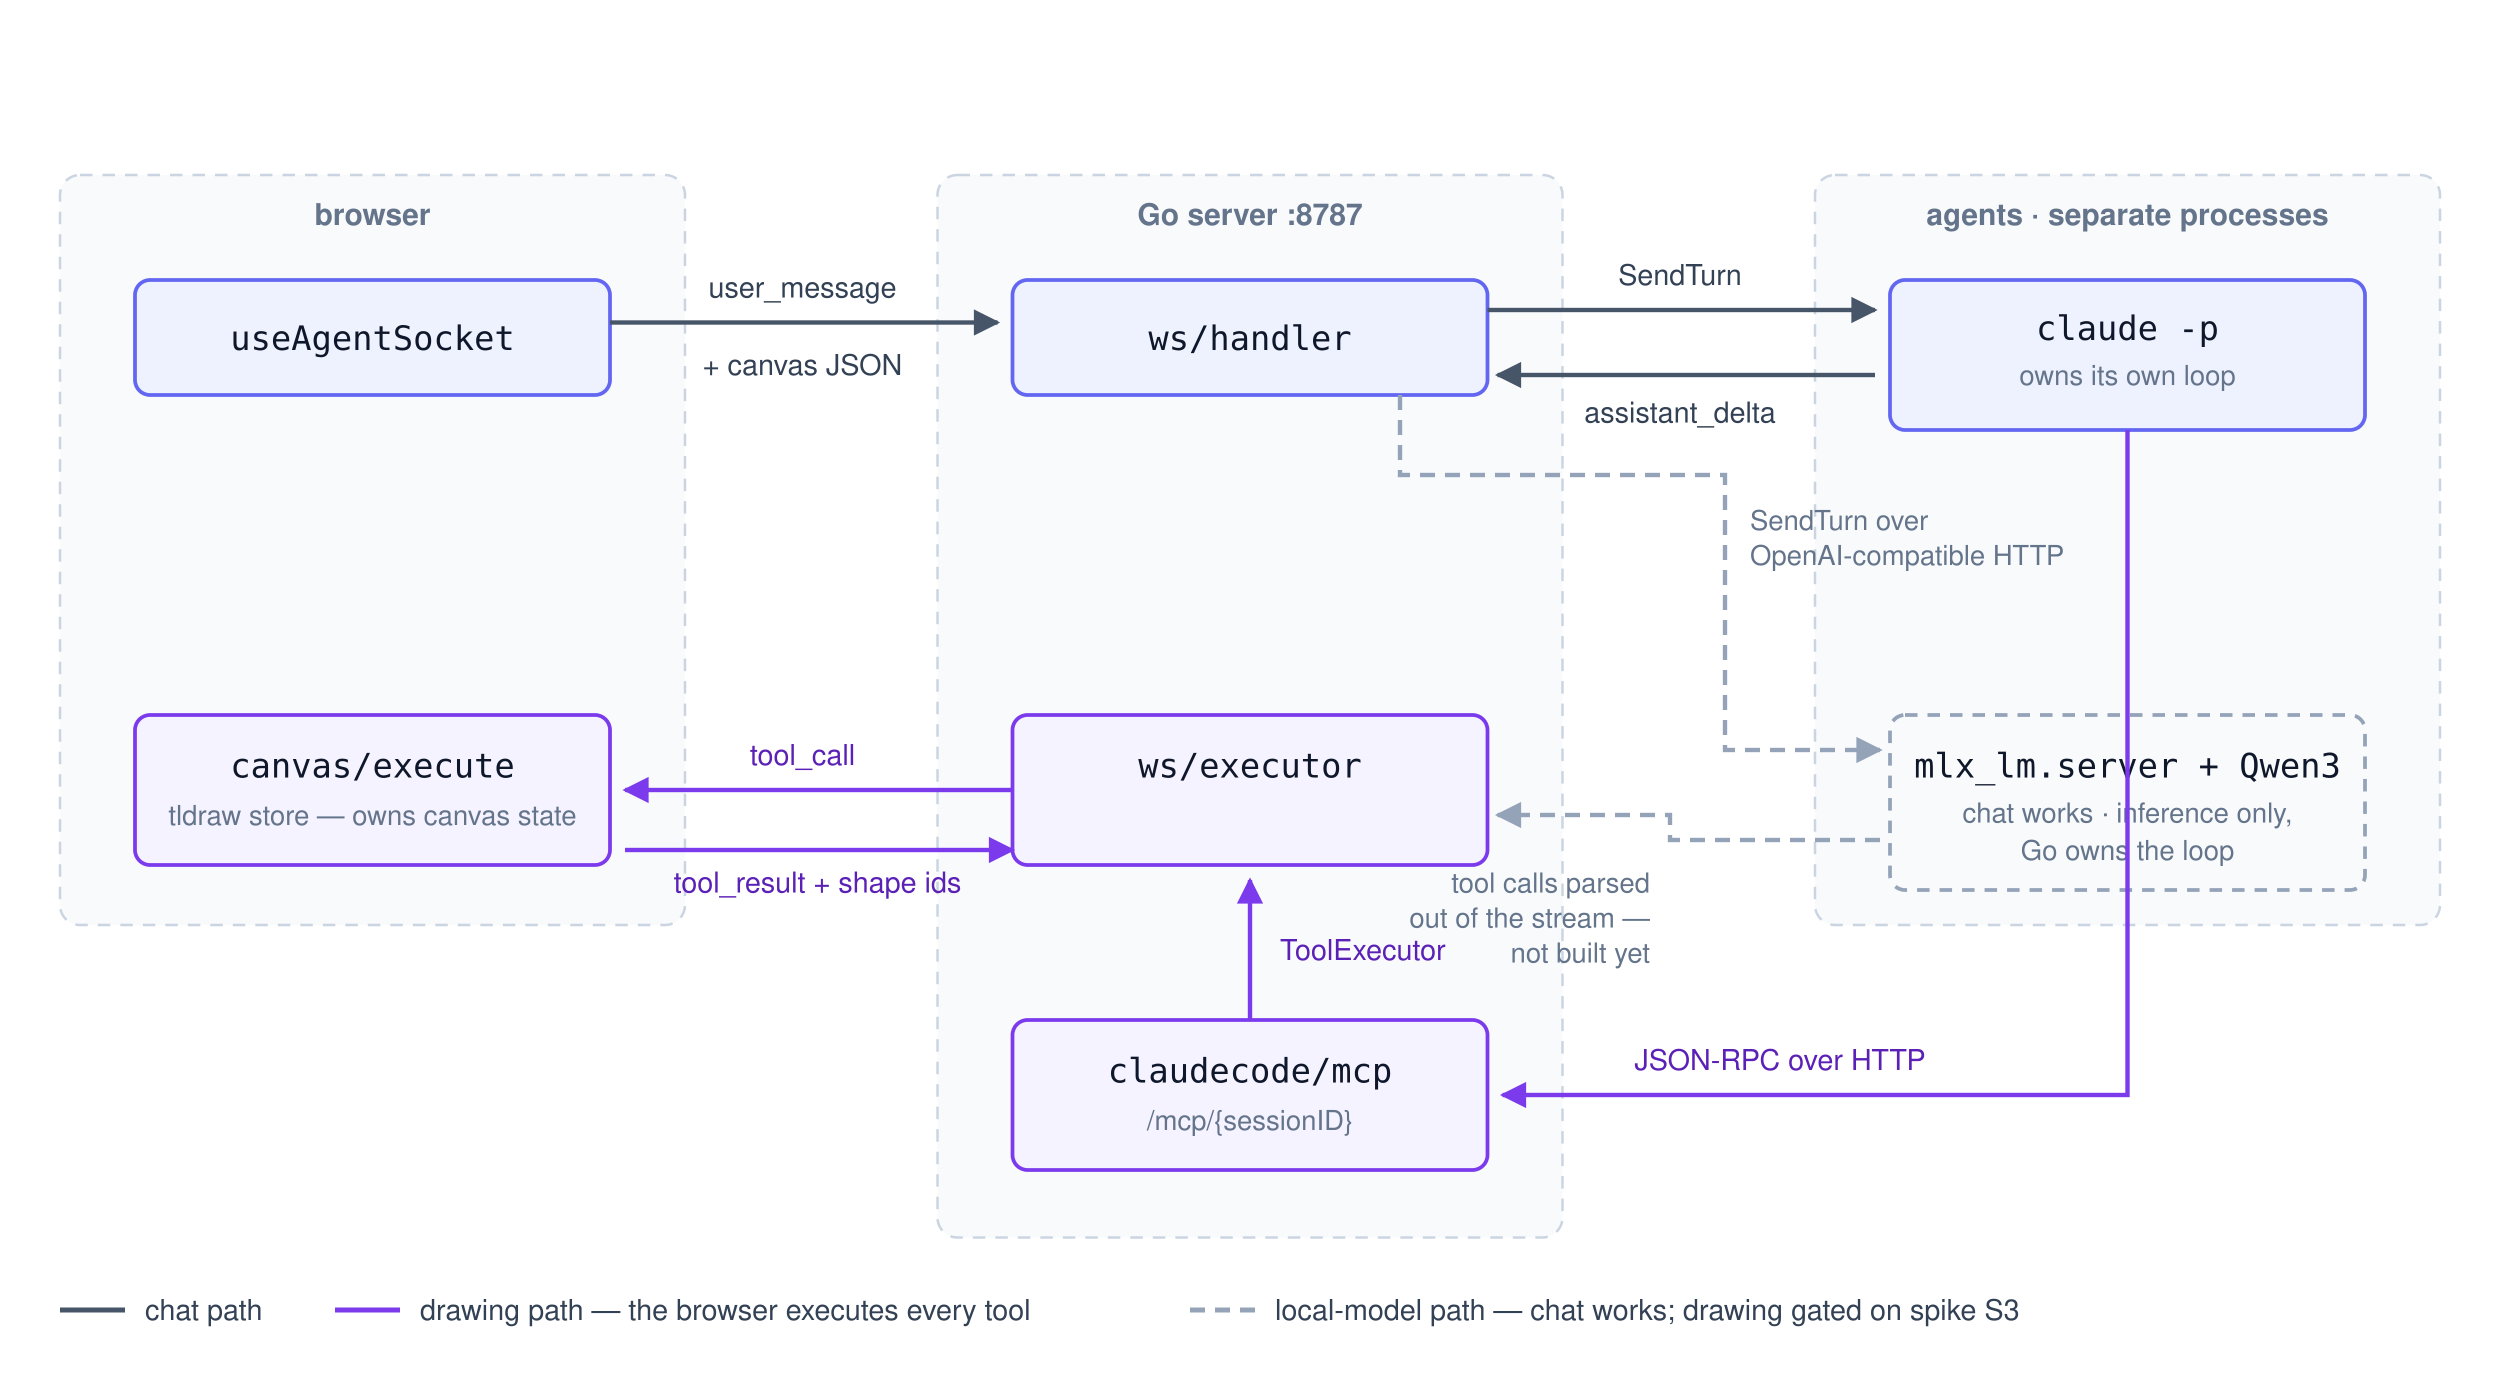
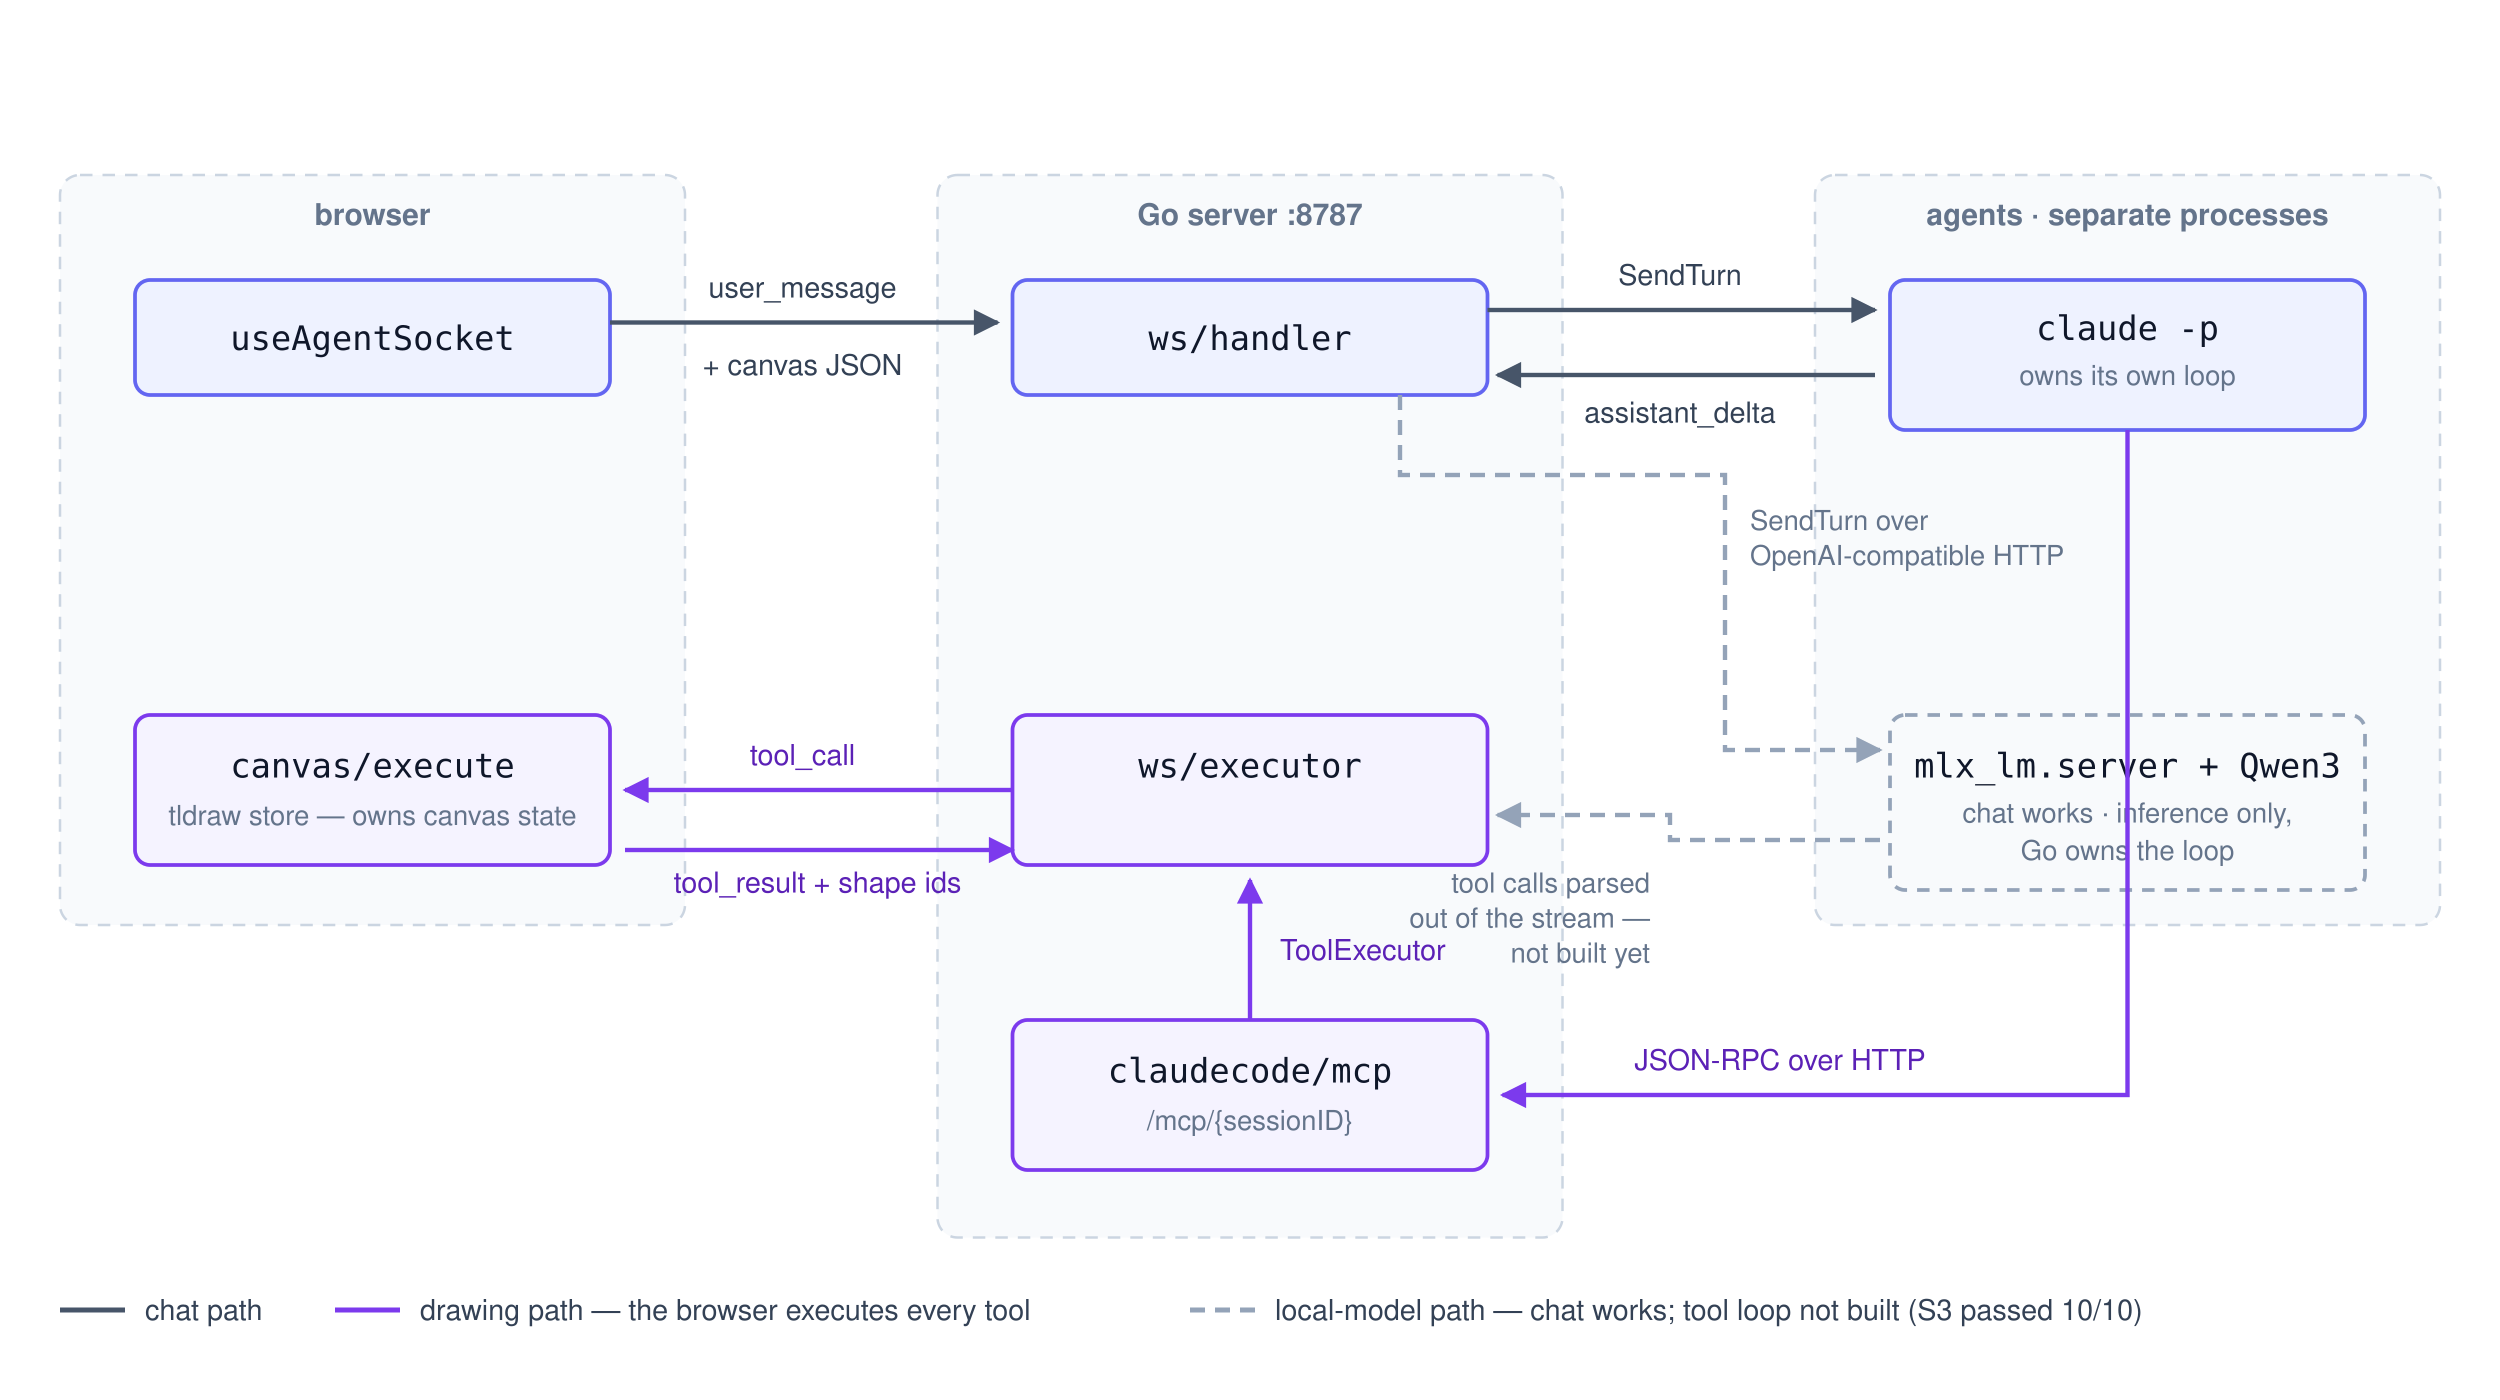
<svg xmlns="http://www.w3.org/2000/svg" width="1000" height="560" viewBox="0 0 1000 560" font-family="-apple-system, BlinkMacSystemFont, 'Segoe UI', Helvetica, Arial, sans-serif">
  <rect x="0" y="0" width="1000" height="560" fill="#ffffff" />
  <defs>
    <marker id="a-grey" viewBox="0 0 10 10" refX="9" refY="5" markerWidth="6" markerHeight="6" orient="auto-start-reverse">
      <path d="M0,0 L10,5 L0,10 z" fill="#475569" />
    </marker>
    <marker id="a-violet" viewBox="0 0 10 10" refX="9" refY="5" markerWidth="6" markerHeight="6" orient="auto-start-reverse">
      <path d="M0,0 L10,5 L0,10 z" fill="#7c3aed" />
    </marker>
    <marker id="a-dash" viewBox="0 0 10 10" refX="9" refY="5" markerWidth="6" markerHeight="6" orient="auto-start-reverse">
      <path d="M0,0 L10,5 L0,10 z" fill="#94a3b8" />
    </marker>
  </defs>
  <g stroke="#cbd5e1" stroke-dasharray="5 4" fill="#f8fafc">
    <rect x="24" y="70" width="250" height="300" rx="8" />
    <rect x="375" y="70" width="250" height="425" rx="8" />
    <rect x="726" y="70" width="250" height="300" rx="8" />
  </g>
  <g font-size="12" font-weight="600" fill="#64748b" text-anchor="middle">
    <text x="149" y="90">browser</text>
    <text x="500" y="90">Go server :8787</text>
    <text x="851" y="90">agents · separate processes</text>
  </g>
  <g stroke-width="1.5">
    <rect x="54" y="112" width="190" height="46" rx="6" fill="#eef2ff" stroke="#6366f1" />
    <rect x="54" y="286" width="190" height="60" rx="6" fill="#f5f3ff" stroke="#7c3aed" />
    <rect x="405" y="112" width="190" height="46" rx="6" fill="#eef2ff" stroke="#6366f1" />
    <rect x="405" y="286" width="190" height="60" rx="6" fill="#f5f3ff" stroke="#7c3aed" />
    <rect x="405" y="408" width="190" height="60" rx="6" fill="#f5f3ff" stroke="#7c3aed" />
    <rect x="756" y="112" width="190" height="60" rx="6" fill="#eef2ff" stroke="#6366f1" />
    <rect x="756" y="286" width="190" height="70" rx="6" fill="#f8fafc" stroke="#94a3b8" stroke-dasharray="5 4" />
  </g>
  <g font-size="13.5" fill="#0f172a" text-anchor="middle" font-family="ui-monospace, SFMono-Regular, Menlo, monospace">
    <text x="149" y="140">useAgentSocket</text>
    <text x="149" y="311">canvas/execute</text>
    <text x="500" y="140">ws/handler</text>
    <text x="500" y="311">ws/executor</text>
    <text x="500" y="433">claudecode/mcp</text>
    <text x="851" y="136">claude -p</text>
    <text x="851" y="311">mlx_lm.server + Qwen3</text>
  </g>
  <g font-size="11" fill="#64748b" text-anchor="middle">
    <text x="149" y="330">tldraw store — owns canvas state</text>
    <text x="500" y="452">/mcp/{sessionID}</text>
    <text x="851" y="154">owns its own loop</text>
    <text x="851" y="329">chat works · inference only,</text>
    <text x="851" y="344">Go owns the loop</text>
  </g>
  <g stroke="#475569" stroke-width="1.75" fill="none" marker-end="url(#a-grey)">
    <path d="M244,129 L399,129" />
    <path d="M595,124 L750,124" />
    <path d="M750,150 L599,150" />
  </g>
  <g font-size="11.5" fill="#334155" text-anchor="middle">
    <text x="321" y="119">user_message</text>
    <text x="321" y="150">+ canvas JSON</text>
    <text x="672" y="114">SendTurn</text>
    <text x="672" y="169">assistant_delta</text>
  </g>
  <g stroke="#7c3aed" stroke-width="1.75" fill="none" marker-end="url(#a-violet)">
    <path d="M851,172 L851,438 L601,438" />
    <path d="M500,408 L500,352" />
    <path d="M405,316 L250,316" />
  </g>
  <g font-size="11.5" fill="#5b21b6">
    <text x="712" y="428" text-anchor="middle">JSON-RPC over HTTP</text>
    <text x="512" y="384">ToolExecutor</text>
    <text x="321" y="306" text-anchor="middle">tool_call</text>
  </g>
  <g stroke="#7c3aed" stroke-width="1.75" fill="none" marker-end="url(#a-violet)">
    <path d="M250,340 L405,340" />
  </g>
  <g font-size="11.5" fill="#5b21b6" text-anchor="middle">
    <text x="327" y="357">tool_result + shape ids</text>
  </g>
  <g stroke="#94a3b8" stroke-width="1.75" fill="none" stroke-dasharray="6 4" marker-end="url(#a-dash)">
    <path d="M560,158 L560,190 L690,190 L690,300 L752,300" />
    <path d="M752,336 L668,336 L668,326 L599,326" />
  </g>
  <g font-size="11" fill="#64748b">
    <text x="700" y="212">SendTurn over</text>
    <text x="700" y="226">OpenAI-compatible HTTP</text>
  </g>
  <g font-size="11" fill="#64748b" text-anchor="end">
    <text x="660" y="357">tool calls parsed</text>
    <text x="660" y="371">out of the stream —</text>
    <text x="660" y="385">not built yet</text>
  </g>
  <g transform="translate(24,524)" font-size="11.5">
    <line x1="0" y1="0" x2="26" y2="0" stroke="#475569" stroke-width="2" />
    <text x="34" y="4" fill="#334155">chat path</text>
    <line x1="110" y1="0" x2="136" y2="0" stroke="#7c3aed" stroke-width="2" />
    <text x="144" y="4" fill="#334155">drawing path — the browser executes every tool</text>
    <line x1="452" y1="0" x2="478" y2="0" stroke="#94a3b8" stroke-width="2" stroke-dasharray="6 4" />
-     <text x="486" y="4" fill="#334155">local-model path — chat works; drawing gated on spike S3</text>
+     <text x="486" y="4" fill="#334155">local-model path — chat works; tool loop not built (S3 passed 10/10)</text>
  </g>
</svg>
